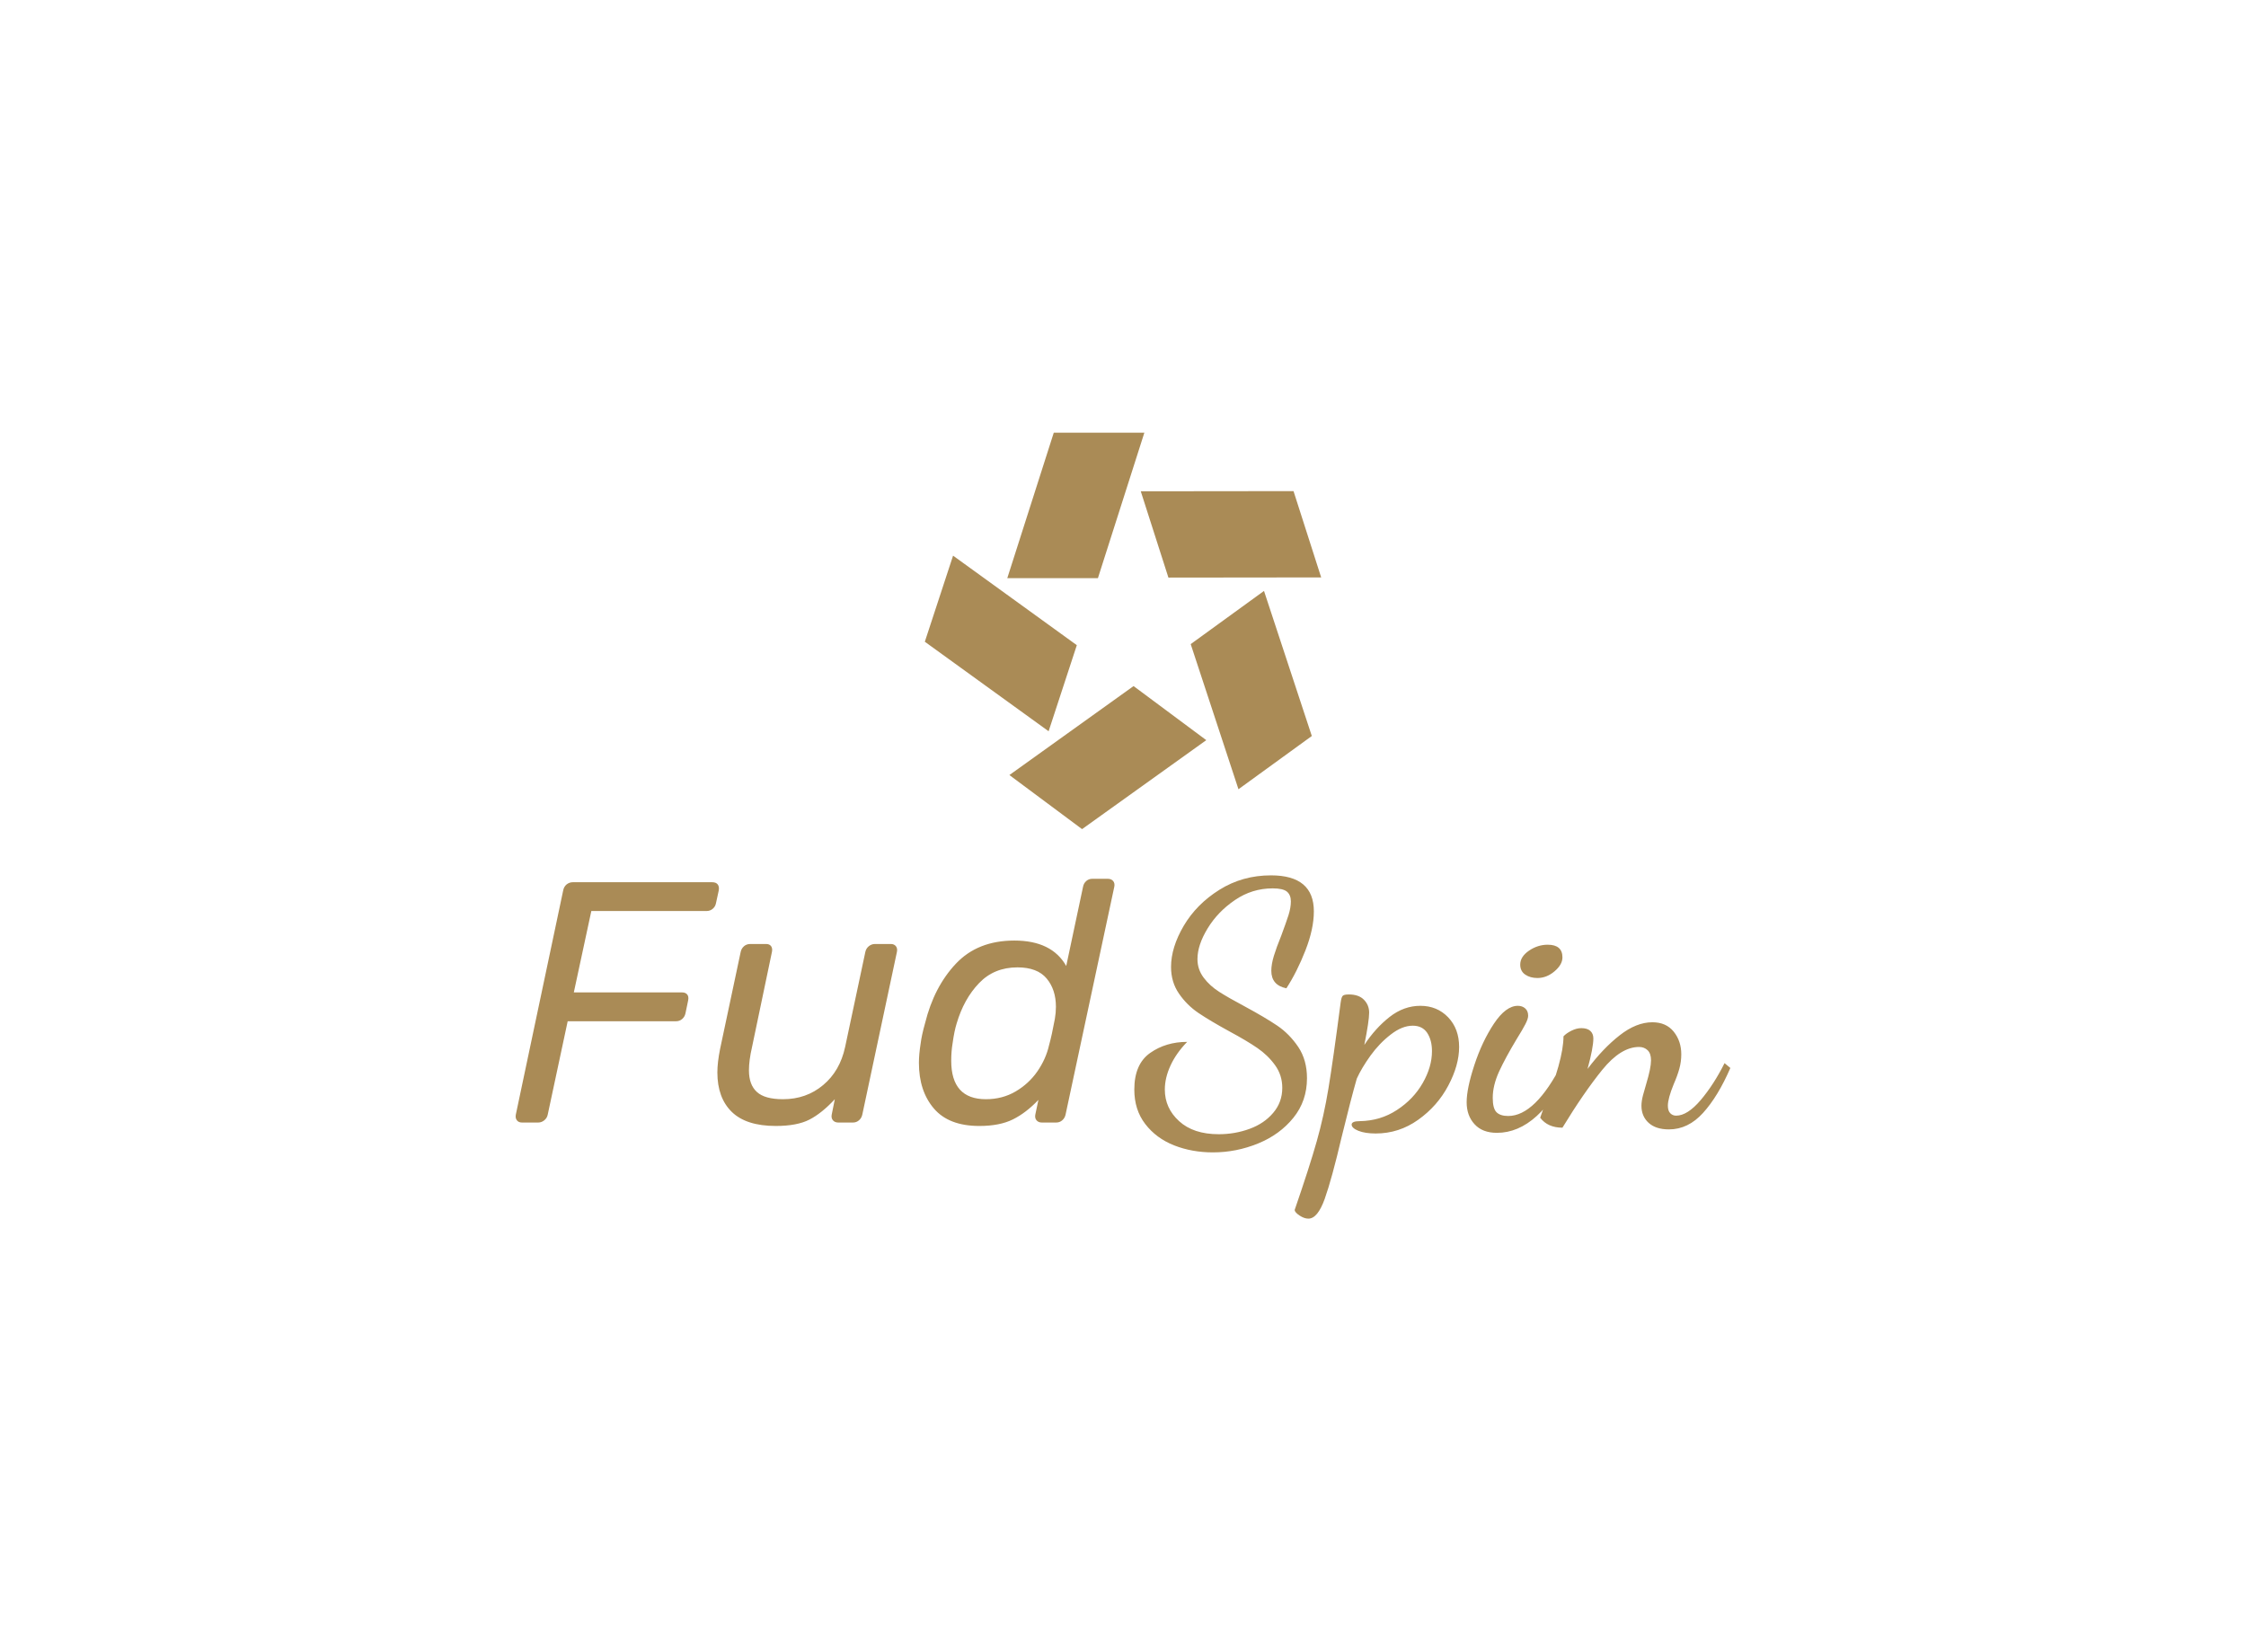
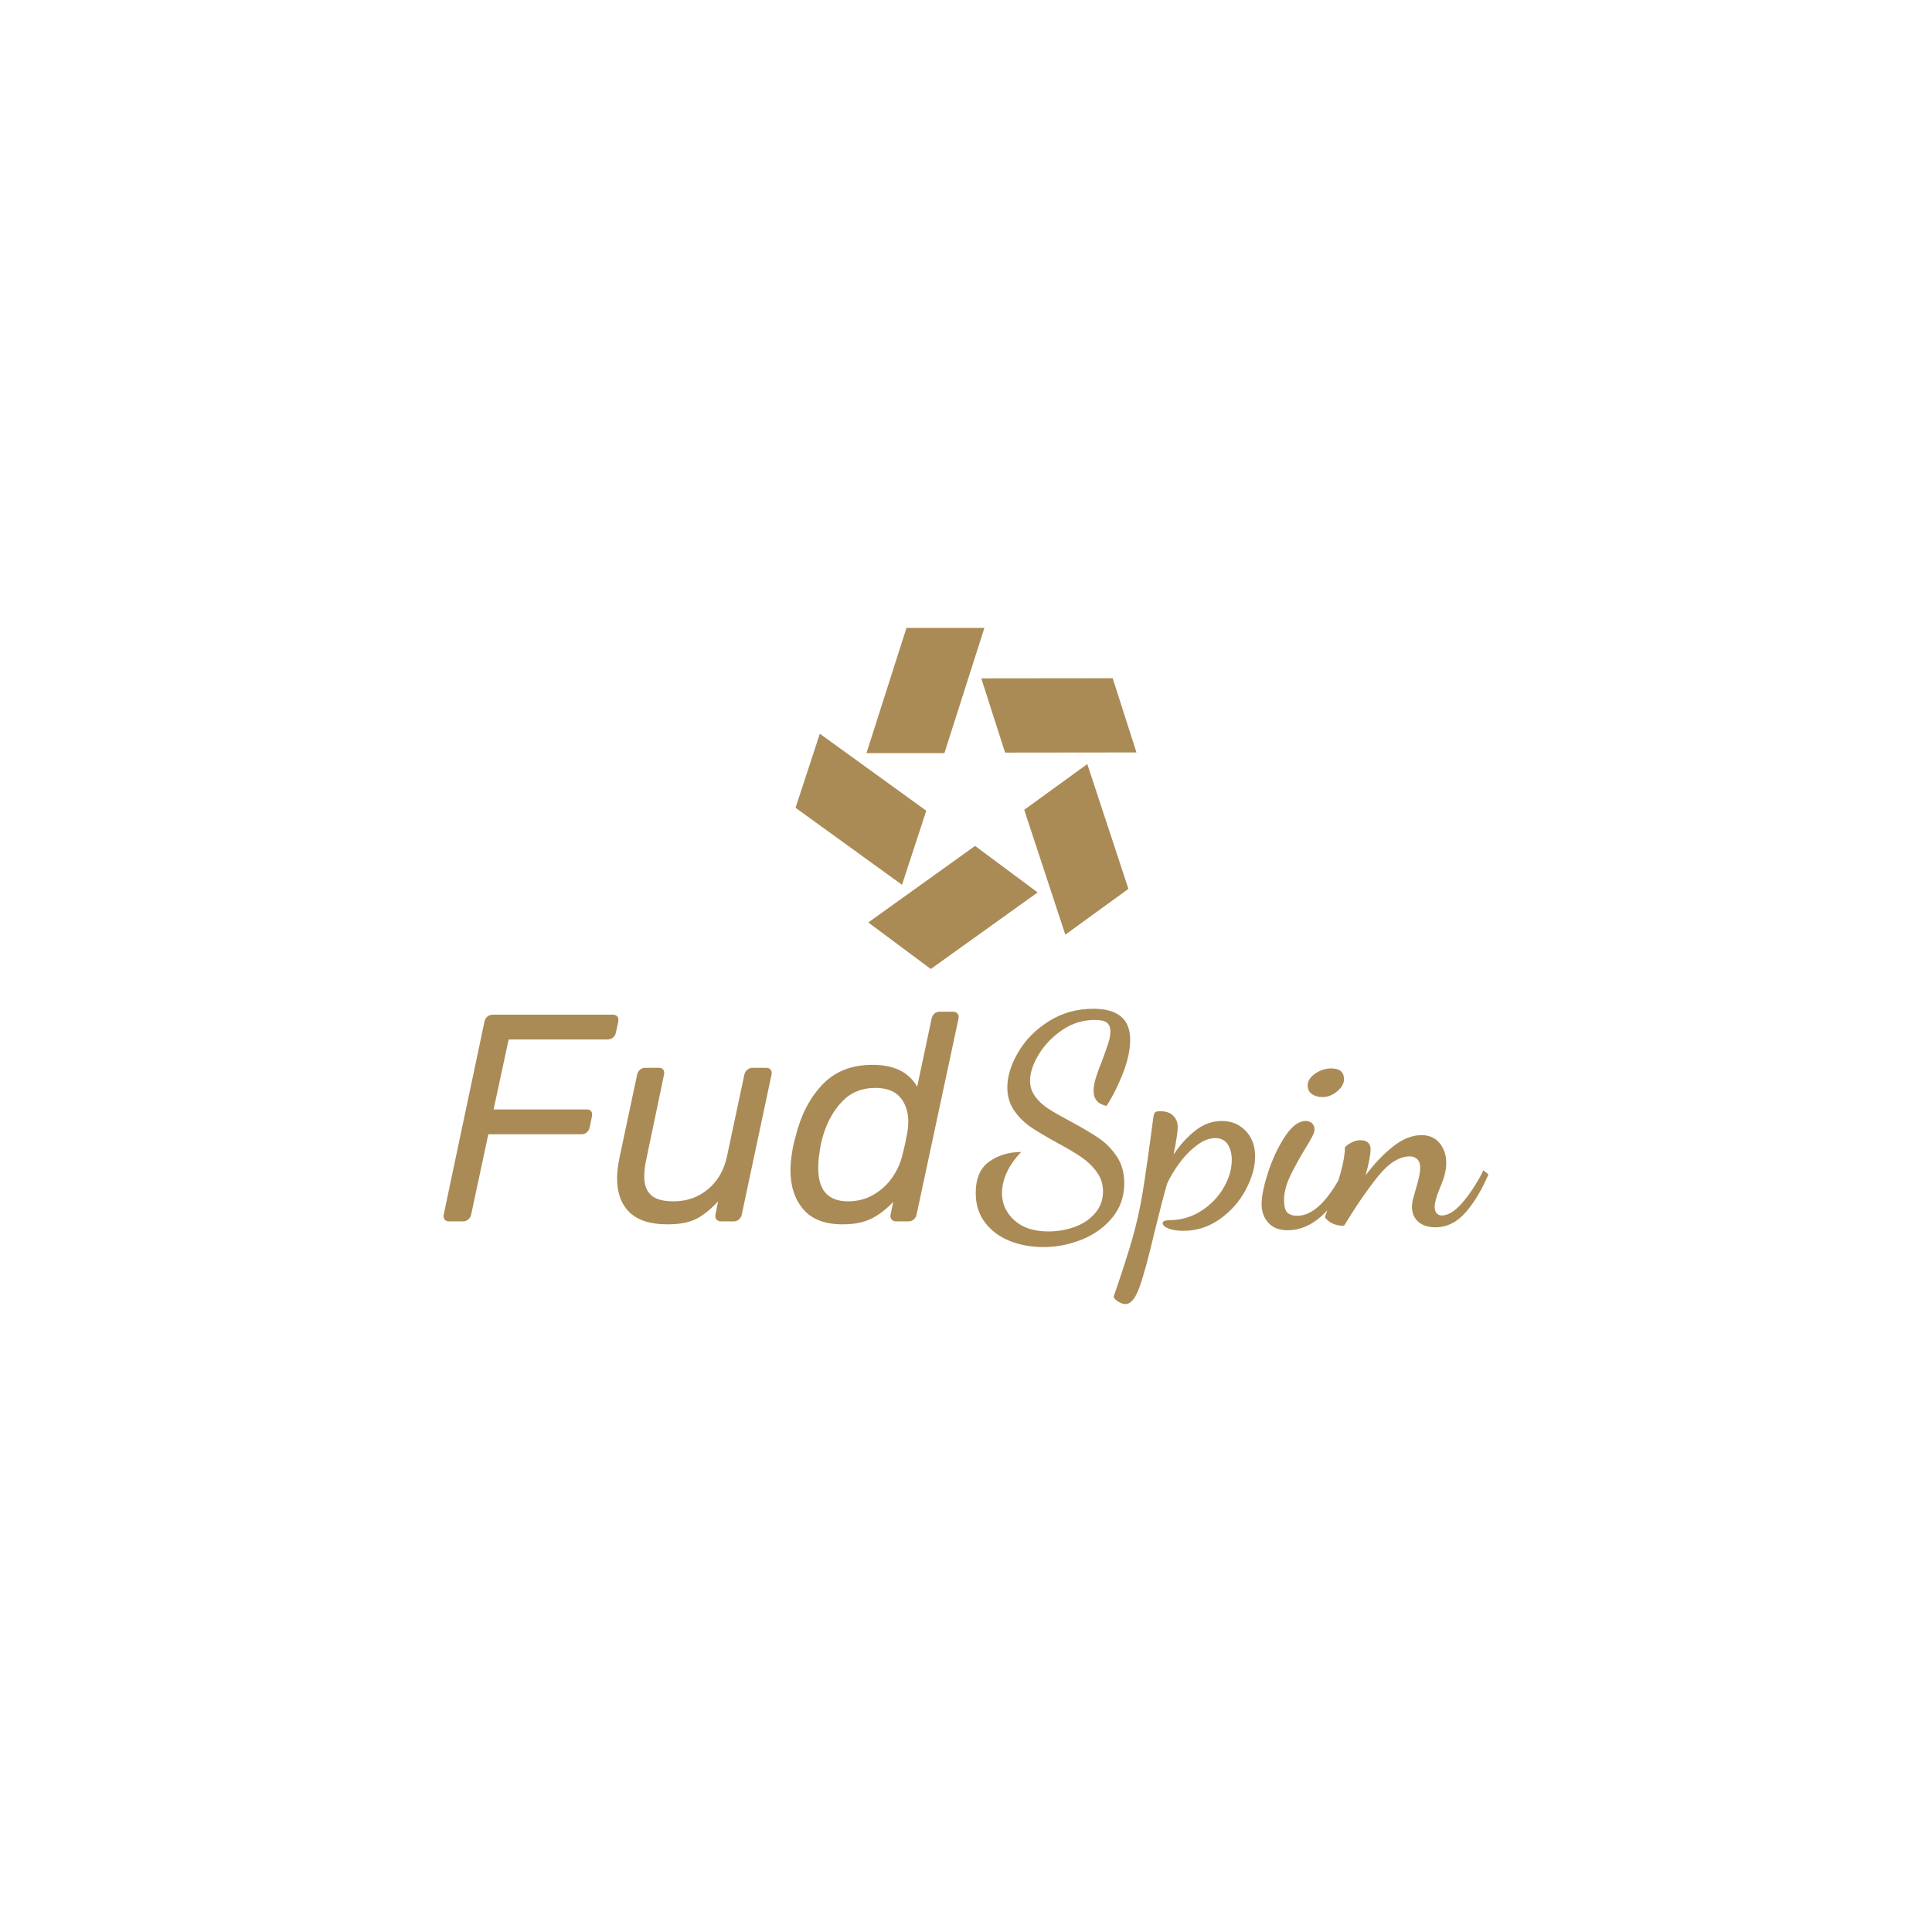
- <svg xmlns="http://www.w3.org/2000/svg" data-v-2cb57da0="" version="1.0" width="50%" height="100%" viewBox="0 0 340 250" preserveAspectRatio="xMidYMid meet" color-interpolation-filters="sRGB" style="margin: auto;">
+ <svg xmlns="http://www.w3.org/2000/svg" data-v-2cb57da0="" version="1.0" width="100px" height="100px" viewBox="0 0 340 250" preserveAspectRatio="xMidYMid meet" color-interpolation-filters="sRGB" style="margin: auto;">
  <rect data-v-2cb57da0="" x="0" y="0" width="100%" height="100%" fill="url(#watermark)" fill-opacity="1" class="watermarklayer" />
  <g data-v-2cb57da0="" fill="#AA8B56" class="icon-text-wrapper icon-svg-group iconsvg" transform="translate(78.05795,65.50539)">
    <g class="iconsvg-imagesvg" transform="translate(61.94205,0)">
      <g>
        <rect fill="#AA8B56" fill-opacity="0" stroke-width="2" x="0" y="0" width="60" height="60.019" class="image-rect" />
        <svg x="0" y="0" width="60" height="60.019" filtersec="colorsb3494697733" class="image-svg-svg primary" style="overflow: visible;">
          <svg version="1.1" id="图层_1" x="0px" y="0px" viewBox="0.41 1.25 93.59 93.62" enable-background="new 0 0 95 95" xml:space="preserve">
            <g>
              <path fill="#AA8B56" d="M30.86,1.25h21.39L41.28,35.61h-21.4L30.86,1.25L30.86,1.25z M87.47,15.05L94,35.43l-36.07,0.04L51.4,15.09   L87.47,15.05L87.47,15.05z M91.79,72.88L74.47,85.45L63.19,51.18L80.5,38.62L91.79,72.88L91.79,72.88z M37.54,94.87L20.38,82.1   l29.32-21.01l17.17,12.77L37.54,94.87L37.54,94.87z M0.41,50.62l6.67-20.33L36.3,51.43l-6.66,20.33L0.41,50.62L0.41,50.62z" />
            </g>
          </svg>
        </svg>
      </g>
    </g>
    <g transform="translate(0,67.01921)">
      <g data-gra="path-name" class="tp-name iconsvg-namesvg">
        <g transform="scale(1)">
          <g>
            <path d="M2.49 0Q1.98 0 1.72-0.34 1.46-0.68 1.56-1.2L1.56-1.2 8.73-35.14Q8.84-35.71 9.25-36.05 9.67-36.38 10.19-36.38L10.19-36.38 31.29-36.38Q31.86-36.38 32.12-36.05 32.38-35.71 32.28-35.14L32.28-35.14 31.86-33.21Q31.76-32.69 31.37-32.36 30.98-32.02 30.41-32.02L30.41-32.02 12.99-32.02 10.34-19.7 26.72-19.7Q27.24-19.7 27.5-19.39 27.76-19.08 27.65-18.5L27.65-18.5 27.24-16.53Q27.13-16.01 26.74-15.67 26.35-15.33 25.78-15.33L25.78-15.33 9.41-15.33 6.39-1.2Q6.29-0.68 5.87-0.34 5.46 0 4.94 0L4.94 0 2.49 0ZM40.91 0.52Q36.44 0.52 34.25-1.61 32.07-3.74 32.07-7.59L32.07-7.59Q32.07-9.1 32.49-11.18L32.49-11.18 35.6-25.83Q35.71-26.35 36.1-26.69 36.49-27.03 37.06-27.03L37.06-27.03 39.45-27.03Q39.97-27.03 40.21-26.69 40.44-26.35 40.33-25.83L40.33-25.83 37.32-11.44Q36.85-9.41 36.85-7.9L36.85-7.9Q36.85-5.72 38.05-4.63 39.24-3.53 42-3.53L42-3.53Q45.53-3.53 48.08-5.67 50.63-7.8 51.41-11.44L51.41-11.44 54.47-25.83Q54.58-26.35 54.99-26.69 55.41-27.03 55.93-27.03L55.93-27.03 58.32-27.03Q58.84-27.03 59.1-26.69 59.36-26.35 59.25-25.83L59.25-25.83 54.01-1.2Q53.9-0.68 53.51-0.34 53.12 0 52.6 0L52.6 0 50.37 0Q49.85 0 49.56-0.34 49.28-0.68 49.38-1.2L49.38-1.2 49.85-3.53Q47.87-1.4 46-0.44 44.13 0.52 40.91 0.52L40.91 0.52ZM71.73 0.52Q67.1 0.52 64.84-2.13 62.58-4.78 62.58-9.04L62.58-9.04Q62.58-10.29 62.84-11.95L62.84-11.95Q63-13.25 63.52-15.07L63.52-15.07Q64.87-20.53 68.17-24.04 71.47-27.55 77.03-27.55L77.03-27.55Q82.7-27.55 84.88-23.7L84.88-23.7 87.43-35.71Q87.53-36.23 87.92-36.57 88.31-36.9 88.83-36.9L88.83-36.9 91.17-36.9Q91.69-36.9 91.98-36.57 92.26-36.23 92.16-35.71L92.16-35.71 84.78-1.2Q84.67-0.68 84.28-0.34 83.89 0 83.37 0L83.37 0 81.19 0Q80.67 0 80.38-0.34 80.1-0.68 80.2-1.2L80.2-1.2 80.67-3.43Q78.8-1.46 76.8-0.47 74.8 0.52 71.73 0.52L71.73 0.52ZM72.72-3.53Q75.21-3.53 77.21-4.7 79.21-5.87 80.51-7.74 81.81-9.62 82.28-11.7L82.28-11.7Q82.7-13.2 83.16-15.7L83.16-15.7Q83.32-16.63 83.32-17.52L83.32-17.52Q83.32-20.12 81.92-21.8 80.51-23.49 77.5-23.49L77.5-23.49Q73.96-23.49 71.68-21.1 69.39-18.71 68.3-15.02L68.3-15.02Q67.94-13.88 67.68-12.01L67.68-12.01Q67.47-10.76 67.47-9.36L67.47-9.36Q67.47-3.53 72.72-3.53L72.72-3.53Z" transform="translate(-1.532222, 37.42)" />
          </g>
          <g data-gra="path-name-1" fill="#AA8B56" transform="translate(93.6541,0)">
            <g transform="scale(1)">
              <path d="M12.11 4.52Q8.94 4.52 6.24 3.46 3.53 2.39 1.87 0.23 0.21-1.92 0.21-4.99L0.21-4.99Q0.21-8.84 2.6-10.53 4.99-12.21 8.21-12.21L8.21-12.21Q6.55-10.5 5.69-8.63 4.83-6.76 4.83-4.99L4.83-4.99Q4.83-2.18 6.99-0.21 9.15 1.77 12.99 1.77L12.99 1.77Q15.44 1.77 17.65 0.96 19.86 0.16 21.23-1.46 22.61-3.07 22.61-5.25L22.61-5.25Q22.61-7.17 21.52-8.68 20.43-10.19 18.84-11.28 17.26-12.37 14.55-13.83L14.55-13.83Q11.7-15.39 9.93-16.58 8.16-17.78 6.97-19.52 5.77-21.26 5.77-23.55L5.77-23.55Q5.77-26.51 7.69-29.78 9.62-33.06 13.1-35.24 16.58-37.42 20.9-37.42L20.9-37.42Q27.39-37.42 27.39-31.97L27.39-31.97Q27.39-29.32 26.12-26.07 24.85-22.82 23.23-20.32L23.23-20.32Q20.95-20.79 20.95-22.97L20.95-22.97Q20.95-23.96 21.34-25.24 21.73-26.51 22.45-28.28L22.45-28.28Q23.18-30.25 23.55-31.39 23.91-32.54 23.91-33.47L23.91-33.47Q23.91-34.46 23.31-34.96 22.71-35.45 21.16-35.45L21.16-35.45Q18.04-35.45 15.44-33.68 12.84-31.91 11.31-29.39 9.77-26.87 9.77-24.74L9.77-24.74Q9.77-23.18 10.71-21.93 11.64-20.69 13.07-19.78 14.5-18.87 16.94-17.57L16.94-17.57Q20.01-15.91 21.86-14.66 23.7-13.41 25.03-11.44 26.35-9.46 26.35-6.71L26.35-6.71Q26.35-3.27 24.3-0.73 22.25 1.82 18.95 3.17 15.65 4.52 12.11 4.52L12.11 4.52ZM26.56 14.55Q25.94 14.55 25.24 14.09 24.53 13.62 24.48 13.25L24.48 13.25Q26.77 6.6 27.83 2.83 28.9-0.94 29.6-5.17 30.3-9.41 31.45-18.19L31.45-18.19Q31.55-18.92 31.73-19.15 31.91-19.39 32.69-19.39L32.69-19.39Q34.2-19.39 34.98-18.58 35.76-17.78 35.76-16.63L35.76-16.63Q35.76-15.39 35.03-11.75L35.03-11.75Q36.7-14.29 38.85-15.98 41.01-17.67 43.51-17.67L43.51-17.67Q46.05-17.67 47.72-15.93 49.38-14.19 49.38-11.44L49.38-11.44Q49.38-8.68 47.74-5.59 46.1-2.49 43.19-0.42 40.28 1.66 36.75 1.66L36.75 1.66Q35.14 1.66 34.12 1.25 33.11 0.83 33.11 0.31L33.11 0.31Q33.11-0.21 34.36-0.21L34.36-0.21Q37.48-0.26 39.97-1.9 42.47-3.53 43.87-5.98 45.27-8.42 45.27-10.81L45.27-10.81Q45.27-12.47 44.55-13.57 43.82-14.66 42.36-14.66L42.36-14.66Q40.75-14.66 39.04-13.33 37.32-12.01 35.97-10.14 34.62-8.26 33.89-6.65L33.89-6.65Q33.01-3.59 31.6 2.18L31.6 2.18Q30.1 8.58 29.03 11.57 27.96 14.55 26.56 14.55L26.56 14.55ZM61.23-21.88Q60.14-21.88 59.38-22.4 58.63-22.92 58.63-23.91L58.63-23.91Q58.63-25.11 59.96-26.02 61.28-26.92 62.79-26.92L62.79-26.92Q65.02-26.92 65.02-25L65.02-25Q65.02-23.91 63.83-22.9 62.63-21.88 61.23-21.88L61.23-21.88ZM55.1 1.56Q52.91 1.56 51.72 0.26 50.52-1.04 50.52-3.07L50.52-3.07Q50.52-5.15 51.69-8.71 52.86-12.27 54.65-14.97 56.45-17.67 58.27-17.67L58.27-17.67Q58.94-17.67 59.38-17.28 59.83-16.89 59.83-16.17L59.83-16.17Q59.83-15.7 59.41-14.89 59-14.09 58.06-12.58L58.06-12.58Q56.4-9.82 55.43-7.72 54.47-5.61 54.47-3.74L54.47-3.74Q54.47-2.13 55.04-1.56 55.62-0.99 56.81-0.99L56.81-0.99Q60.92-0.99 64.97-8.94L64.97-8.94 65.75-8.11Q63.93-3.53 61.13-0.99 58.32 1.56 55.1 1.56L55.1 1.56ZM81.14 1.04Q79.16 1.04 78.07 0.05 76.98-0.94 76.98-2.55L76.98-2.55Q76.98-3.22 77.21-4.11 77.45-4.99 77.71-5.87L77.71-5.87Q78.43-8.26 78.43-9.41L78.43-9.41Q78.43-10.45 77.92-10.94 77.4-11.44 76.62-11.44L76.62-11.44Q73.86-11.44 71.05-7.98 68.25-4.52 65.02 0.78L65.02 0.78Q62.79 0.78 61.65-0.73L61.65-0.73 62.11-2.03Q65.18-9.46 65.18-13.05L65.18-13.05Q65.6-13.51 66.38-13.9 67.16-14.29 67.88-14.29L67.88-14.29Q68.77-14.29 69.23-13.88 69.7-13.46 69.7-12.73L69.7-12.73Q69.7-11.33 68.82-8.11L68.82-8.11Q71.16-11.23 73.68-13.2 76.2-15.18 78.64-15.18L78.64-15.18Q80.72-15.18 81.87-13.75 83.01-12.32 83.01-10.34L83.01-10.34Q83.01-9.2 82.72-8.16 82.44-7.12 81.87-5.82L81.87-5.82Q80.98-3.64 80.98-2.55L80.98-2.55Q80.98-1.77 81.35-1.4 81.71-1.04 82.23-1.04L82.23-1.04Q83.94-1.04 85.95-3.4 87.95-5.77 89.56-8.99L89.56-8.99 90.44-8.26Q88.57-3.95 86.31-1.46 84.05 1.04 81.14 1.04L81.14 1.04Z" transform="translate(-0.21, 37.42)" />
            </g>
          </g>
        </g>
      </g>
    </g>
  </g>
  <defs v-gra="od" />
</svg>
